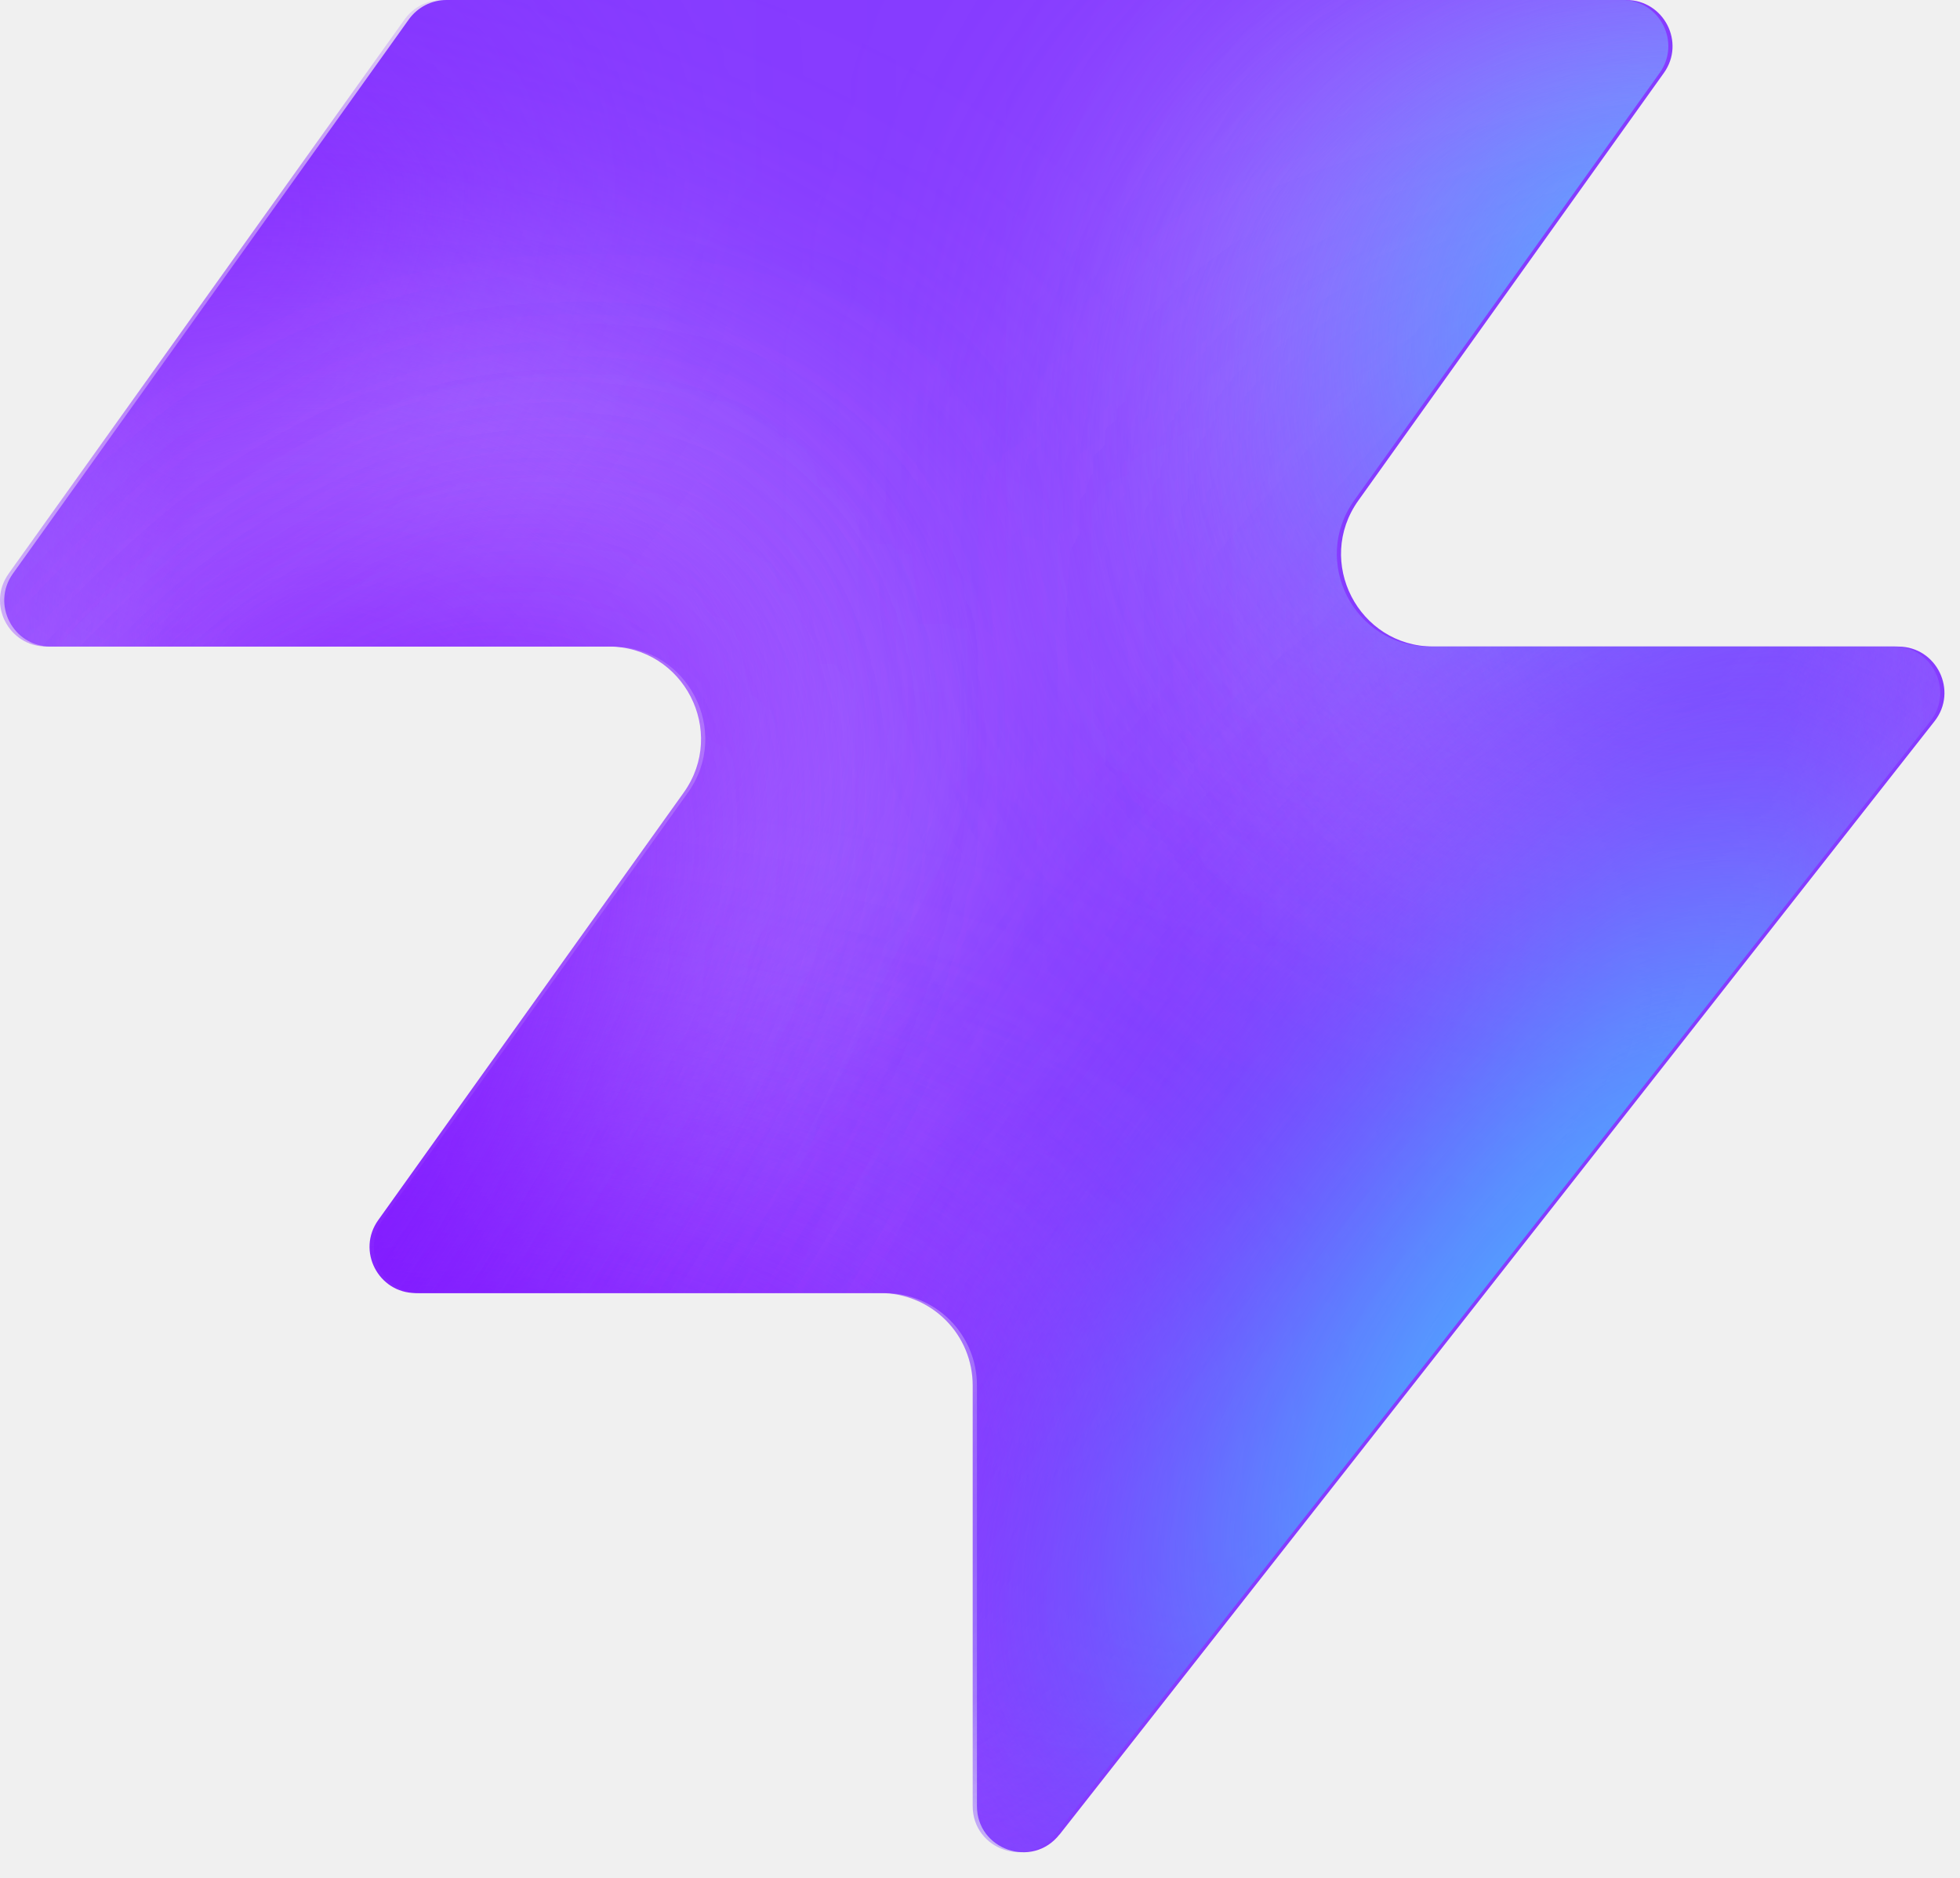
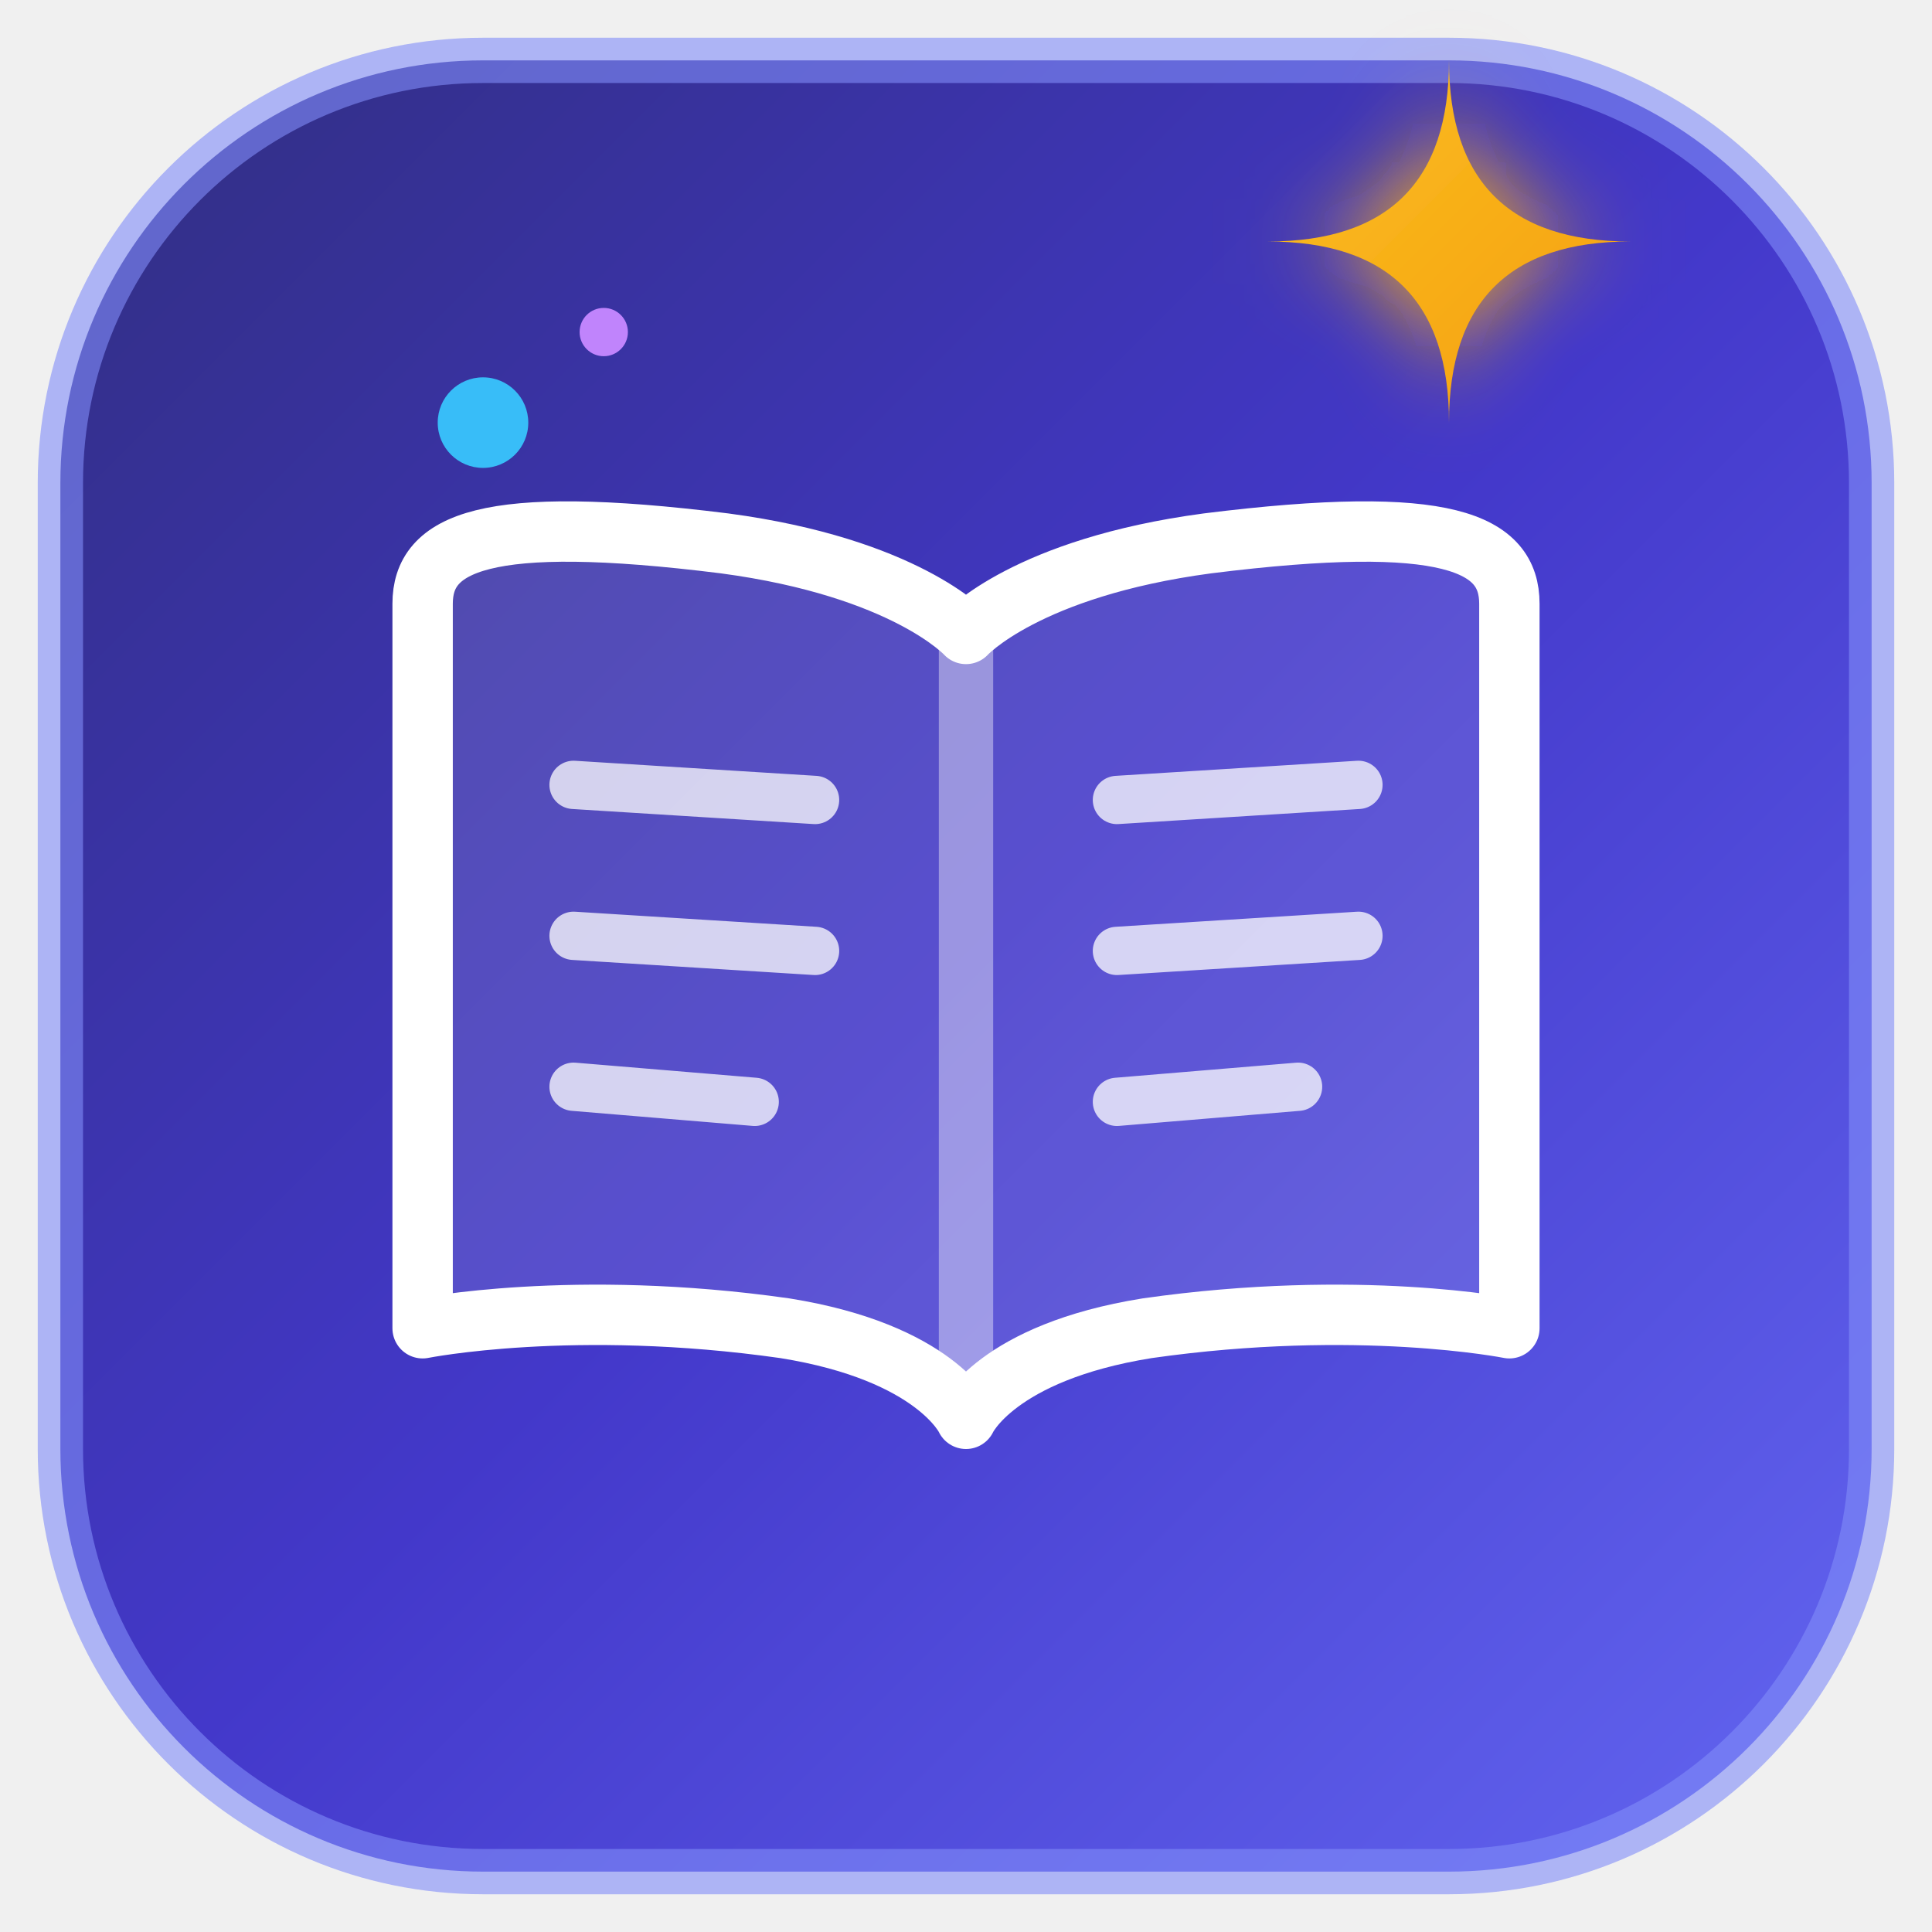
- <svg xmlns="http://www.w3.org/2000/svg" width="48" height="46" fill="none" viewBox="0 0 48 46">
-   <path fill="#863bff" d="M25.946 44.938c-.664.845-2.021.375-2.021-.698V33.937a2.26 2.26 0 0 0-2.262-2.262H10.287c-.92 0-1.456-1.04-.92-1.788l7.48-10.471c1.07-1.497 0-3.578-1.842-3.578H1.237c-.92 0-1.456-1.04-.92-1.788L10.013.474c.214-.297.556-.474.92-.474h28.894c.92 0 1.456 1.04.92 1.788l-7.48 10.471c-1.07 1.498 0 3.579 1.842 3.579h11.377c.943 0 1.473 1.088.89 1.83L25.947 44.94z" style="fill:#863bff;fill:color(display-p3 .525 .23 1);fill-opacity:1" />
-   <mask id="a" width="48" height="46" x="0" y="0" maskUnits="userSpaceOnUse" style="mask-type:alpha">
-     <path fill="#000" d="M25.842 44.938c-.664.844-2.021.375-2.021-.698V33.937a2.26 2.26 0 0 0-2.262-2.262H10.183c-.92 0-1.456-1.04-.92-1.788l7.48-10.471c1.07-1.498 0-3.579-1.842-3.579H1.133c-.92 0-1.456-1.04-.92-1.787L9.91.473c.214-.297.556-.474.92-.474h28.894c.92 0 1.456 1.04.92 1.788l-7.48 10.471c-1.07 1.498 0 3.578 1.842 3.578h11.377c.943 0 1.473 1.088.89 1.832L25.843 44.94z" style="fill:#000;fill-opacity:1" />
-   </mask>
-   <g mask="url(#a)">
-     <g filter="url(#b)">
-       <ellipse cx="5.508" cy="14.704" fill="#ede6ff" rx="5.508" ry="14.704" style="fill:#ede6ff;fill:color(display-p3 .927 .903 1);fill-opacity:1" transform="matrix(.00324 1 1 -.00324 -4.47 31.516)" />
-     </g>
-     <g filter="url(#c)">
-       <ellipse cx="10.399" cy="29.851" fill="#ede6ff" rx="10.399" ry="29.851" style="fill:#ede6ff;fill:color(display-p3 .927 .903 1);fill-opacity:1" transform="matrix(.00324 1 1 -.00324 -39.328 7.883)" />
-     </g>
-     <g filter="url(#d)">
-       <ellipse cx="5.508" cy="30.487" fill="#7e14ff" rx="5.508" ry="30.487" style="fill:#7e14ff;fill:color(display-p3 .492 .077 1);fill-opacity:1" transform="rotate(89.814 -25.913 -14.639)scale(1 -1)" />
-     </g>
-     <g filter="url(#e)">
-       <ellipse cx="5.508" cy="30.599" fill="#7e14ff" rx="5.508" ry="30.599" style="fill:#7e14ff;fill:color(display-p3 .492 .077 1);fill-opacity:1" transform="rotate(89.814 -32.644 -3.334)scale(1 -1)" />
-     </g>
-     <g filter="url(#f)">
-       <ellipse cx="5.508" cy="30.599" fill="#7e14ff" rx="5.508" ry="30.599" style="fill:#7e14ff;fill:color(display-p3 .492 .077 1);fill-opacity:1" transform="matrix(.00324 1 1 -.00324 -34.34 30.47)" />
-     </g>
-     <g filter="url(#g)">
-       <ellipse cx="14.072" cy="22.078" fill="#ede6ff" rx="14.072" ry="22.078" style="fill:#ede6ff;fill:color(display-p3 .927 .903 1);fill-opacity:1" transform="rotate(93.35 24.506 48.493)scale(-1 1)" />
-     </g>
-     <g filter="url(#h)">
-       <ellipse cx="3.47" cy="21.501" fill="#7e14ff" rx="3.47" ry="21.501" style="fill:#7e14ff;fill:color(display-p3 .492 .077 1);fill-opacity:1" transform="rotate(89.009 28.708 47.59)scale(-1 1)" />
-     </g>
-     <g filter="url(#i)">
-       <ellipse cx="3.47" cy="21.501" fill="#7e14ff" rx="3.47" ry="21.501" style="fill:#7e14ff;fill:color(display-p3 .492 .077 1);fill-opacity:1" transform="rotate(89.009 28.708 47.59)scale(-1 1)" />
-     </g>
-     <g filter="url(#j)">
-       <ellipse cx=".387" cy="8.972" fill="#7e14ff" rx="4.407" ry="29.108" style="fill:#7e14ff;fill:color(display-p3 .492 .077 1);fill-opacity:1" transform="rotate(39.51 .387 8.972)" />
-     </g>
-     <g filter="url(#k)">
-       <ellipse cx="47.523" cy="-6.092" fill="#7e14ff" rx="4.407" ry="29.108" style="fill:#7e14ff;fill:color(display-p3 .492 .077 1);fill-opacity:1" transform="rotate(37.892 47.523 -6.092)" />
-     </g>
-     <g filter="url(#l)">
-       <ellipse cx="41.412" cy="6.333" fill="#47bfff" rx="5.971" ry="9.665" style="fill:#47bfff;fill:color(display-p3 .28 .748 1);fill-opacity:1" transform="rotate(37.892 41.412 6.333)" />
-     </g>
-     <g filter="url(#m)">
-       <ellipse cx="-1.879" cy="38.332" fill="#7e14ff" rx="4.407" ry="29.108" style="fill:#7e14ff;fill:color(display-p3 .492 .077 1);fill-opacity:1" transform="rotate(37.892 -1.88 38.332)" />
-     </g>
-     <g filter="url(#n)">
-       <ellipse cx="-1.879" cy="38.332" fill="#7e14ff" rx="4.407" ry="29.108" style="fill:#7e14ff;fill:color(display-p3 .492 .077 1);fill-opacity:1" transform="rotate(37.892 -1.88 38.332)" />
-     </g>
-     <g filter="url(#o)">
-       <ellipse cx="35.651" cy="29.907" fill="#7e14ff" rx="4.407" ry="29.108" style="fill:#7e14ff;fill:color(display-p3 .492 .077 1);fill-opacity:1" transform="rotate(37.892 35.651 29.907)" />
-     </g>
-     <g filter="url(#p)">
-       <ellipse cx="38.418" cy="32.4" fill="#47bfff" rx="5.971" ry="15.297" style="fill:#47bfff;fill:color(display-p3 .28 .748 1);fill-opacity:1" transform="rotate(37.892 38.418 32.4)" />
-     </g>
-   </g>
+ <svg xmlns="http://www.w3.org/2000/svg" viewBox="0 0 64 64" width="64" height="64">
  <defs>
-     <filter id="b" width="60.045" height="41.654" x="-19.77" y="16.149" color-interpolation-filters="sRGB" filterUnits="userSpaceOnUse">
-       <feFlood flood-opacity="0" result="BackgroundImageFix" />
-       <feBlend in="SourceGraphic" in2="BackgroundImageFix" result="shape" />
-       <feGaussianBlur result="effect1_foregroundBlur_2002_17158" stdDeviation="7.659" />
-     </filter>
-     <filter id="c" width="90.34" height="51.437" x="-54.613" y="-7.533" color-interpolation-filters="sRGB" filterUnits="userSpaceOnUse">
-       <feFlood flood-opacity="0" result="BackgroundImageFix" />
-       <feBlend in="SourceGraphic" in2="BackgroundImageFix" result="shape" />
-       <feGaussianBlur result="effect1_foregroundBlur_2002_17158" stdDeviation="7.659" />
-     </filter>
-     <filter id="d" width="79.355" height="29.4" x="-49.64" y="2.03" color-interpolation-filters="sRGB" filterUnits="userSpaceOnUse">
-       <feFlood flood-opacity="0" result="BackgroundImageFix" />
-       <feBlend in="SourceGraphic" in2="BackgroundImageFix" result="shape" />
-       <feGaussianBlur result="effect1_foregroundBlur_2002_17158" stdDeviation="4.596" />
-     </filter>
-     <filter id="e" width="79.579" height="29.4" x="-45.045" y="20.029" color-interpolation-filters="sRGB" filterUnits="userSpaceOnUse">
-       <feFlood flood-opacity="0" result="BackgroundImageFix" />
-       <feBlend in="SourceGraphic" in2="BackgroundImageFix" result="shape" />
-       <feGaussianBlur result="effect1_foregroundBlur_2002_17158" stdDeviation="4.596" />
-     </filter>
-     <filter id="f" width="79.579" height="29.4" x="-43.513" y="21.178" color-interpolation-filters="sRGB" filterUnits="userSpaceOnUse">
-       <feFlood flood-opacity="0" result="BackgroundImageFix" />
-       <feBlend in="SourceGraphic" in2="BackgroundImageFix" result="shape" />
-       <feGaussianBlur result="effect1_foregroundBlur_2002_17158" stdDeviation="4.596" />
-     </filter>
-     <filter id="g" width="74.749" height="58.852" x="15.756" y="-17.901" color-interpolation-filters="sRGB" filterUnits="userSpaceOnUse">
-       <feFlood flood-opacity="0" result="BackgroundImageFix" />
-       <feBlend in="SourceGraphic" in2="BackgroundImageFix" result="shape" />
-       <feGaussianBlur result="effect1_foregroundBlur_2002_17158" stdDeviation="7.659" />
-     </filter>
-     <filter id="h" width="61.377" height="25.362" x="23.548" y="2.284" color-interpolation-filters="sRGB" filterUnits="userSpaceOnUse">
-       <feFlood flood-opacity="0" result="BackgroundImageFix" />
-       <feBlend in="SourceGraphic" in2="BackgroundImageFix" result="shape" />
-       <feGaussianBlur result="effect1_foregroundBlur_2002_17158" stdDeviation="4.596" />
-     </filter>
-     <filter id="i" width="61.377" height="25.362" x="23.548" y="2.284" color-interpolation-filters="sRGB" filterUnits="userSpaceOnUse">
-       <feFlood flood-opacity="0" result="BackgroundImageFix" />
-       <feBlend in="SourceGraphic" in2="BackgroundImageFix" result="shape" />
-       <feGaussianBlur result="effect1_foregroundBlur_2002_17158" stdDeviation="4.596" />
-     </filter>
-     <filter id="j" width="56.045" height="63.649" x="-27.636" y="-22.853" color-interpolation-filters="sRGB" filterUnits="userSpaceOnUse">
-       <feFlood flood-opacity="0" result="BackgroundImageFix" />
-       <feBlend in="SourceGraphic" in2="BackgroundImageFix" result="shape" />
-       <feGaussianBlur result="effect1_foregroundBlur_2002_17158" stdDeviation="4.596" />
-     </filter>
-     <filter id="k" width="54.814" height="64.646" x="20.116" y="-38.415" color-interpolation-filters="sRGB" filterUnits="userSpaceOnUse">
-       <feFlood flood-opacity="0" result="BackgroundImageFix" />
-       <feBlend in="SourceGraphic" in2="BackgroundImageFix" result="shape" />
-       <feGaussianBlur result="effect1_foregroundBlur_2002_17158" stdDeviation="4.596" />
-     </filter>
-     <filter id="l" width="33.541" height="35.313" x="24.641" y="-11.323" color-interpolation-filters="sRGB" filterUnits="userSpaceOnUse">
-       <feFlood flood-opacity="0" result="BackgroundImageFix" />
-       <feBlend in="SourceGraphic" in2="BackgroundImageFix" result="shape" />
-       <feGaussianBlur result="effect1_foregroundBlur_2002_17158" stdDeviation="4.596" />
-     </filter>
-     <filter id="m" width="54.814" height="64.646" x="-29.286" y="6.009" color-interpolation-filters="sRGB" filterUnits="userSpaceOnUse">
-       <feFlood flood-opacity="0" result="BackgroundImageFix" />
-       <feBlend in="SourceGraphic" in2="BackgroundImageFix" result="shape" />
-       <feGaussianBlur result="effect1_foregroundBlur_2002_17158" stdDeviation="4.596" />
-     </filter>
-     <filter id="n" width="54.814" height="64.646" x="-29.286" y="6.009" color-interpolation-filters="sRGB" filterUnits="userSpaceOnUse">
-       <feFlood flood-opacity="0" result="BackgroundImageFix" />
-       <feBlend in="SourceGraphic" in2="BackgroundImageFix" result="shape" />
-       <feGaussianBlur result="effect1_foregroundBlur_2002_17158" stdDeviation="4.596" />
-     </filter>
-     <filter id="o" width="54.814" height="64.646" x="8.244" y="-2.416" color-interpolation-filters="sRGB" filterUnits="userSpaceOnUse">
-       <feFlood flood-opacity="0" result="BackgroundImageFix" />
-       <feBlend in="SourceGraphic" in2="BackgroundImageFix" result="shape" />
-       <feGaussianBlur result="effect1_foregroundBlur_2002_17158" stdDeviation="4.596" />
-     </filter>
-     <filter id="p" width="39.409" height="43.623" x="18.713" y="10.588" color-interpolation-filters="sRGB" filterUnits="userSpaceOnUse">
-       <feFlood flood-opacity="0" result="BackgroundImageFix" />
-       <feBlend in="SourceGraphic" in2="BackgroundImageFix" result="shape" />
-       <feGaussianBlur result="effect1_foregroundBlur_2002_17158" stdDeviation="4.596" />
+     <linearGradient id="rs-bg-grad" x1="0%" y1="0%" x2="100%" y2="100%">
+       <stop offset="0%" stop-color="#312e81" />
+       <stop offset="50%" stop-color="#4338ca" />
+       <stop offset="100%" stop-color="#6366f1" />
+     </linearGradient>
+     <linearGradient id="rs-accent-grad" x1="0%" y1="0%" x2="100%" y2="100%">
+       <stop offset="0%" stop-color="#38bdf8" />
+       <stop offset="50%" stop-color="#818cf8" />
+       <stop offset="100%" stop-color="#c084fc" />
+     </linearGradient>
+     <linearGradient id="rs-spark-grad" x1="0%" y1="0%" x2="100%" y2="100%">
+       <stop offset="0%" stop-color="#fbbf24" />
+       <stop offset="100%" stop-color="#f59e0b" />
+     </linearGradient>
+     <filter id="rs-glow" x="-20%" y="-20%" width="140%" height="140%">
+       <feGaussianBlur stdDeviation="1.5" result="blur" />
+       <feComposite in="SourceGraphic" in2="blur" operator="over" />
    </filter>
  </defs>
+   <rect x="2" y="2" width="60" height="60" rx="14" fill="url(#rs-bg-grad)" stroke="#818cf8" stroke-width="1.5" stroke-opacity="0.6" />
+   <path d="M14 44 V20 C14 18 16 17 24 18 C30 18.8 32 21 32 21 C32 21 34 18.8 40 18 C48 17 50 18 50 20 V44 C50 44 45 43 38 44 C33 44.8 32 47 32 47 C32 47 31 44.8 26 44 C19 43 14 44 14 44 Z" fill="#ffffff" fill-opacity="0.12" stroke="#ffffff" stroke-width="2" stroke-linecap="round" stroke-linejoin="round" />
+   <line x1="32" y1="21" x2="32" y2="47" stroke="#ffffff" stroke-width="1.8" stroke-opacity="0.4" stroke-linecap="round" />
+   <line x1="19" y1="26" x2="27" y2="26.5" stroke="#ffffff" stroke-width="1.6" stroke-linecap="round" stroke-opacity="0.75" />
+   <line x1="19" y1="31" x2="27" y2="31.5" stroke="#ffffff" stroke-width="1.6" stroke-linecap="round" stroke-opacity="0.75" />
+   <line x1="19" y1="36" x2="25" y2="36.5" stroke="#ffffff" stroke-width="1.6" stroke-linecap="round" stroke-opacity="0.75" />
+   <line x1="37" y1="26.5" x2="45" y2="26" stroke="#ffffff" stroke-width="1.6" stroke-linecap="round" stroke-opacity="0.75" />
+   <line x1="37" y1="31.5" x2="45" y2="31" stroke="#ffffff" stroke-width="1.6" stroke-linecap="round" stroke-opacity="0.75" />
+   <line x1="37" y1="36.5" x2="43" y2="36" stroke="#ffffff" stroke-width="1.6" stroke-linecap="round" stroke-opacity="0.75" />
+   <path d="M48 14 C48 10 50 8 54 8 C50 8 48 6 48 2 C48 6 46 8 42 8 C46 8 48 10 48 14 Z" fill="url(#rs-spark-grad)" filter="url(#rs-glow)" />
+   <circle cx="16" cy="14" r="1.5" fill="#38bdf8" />
+   <circle cx="20" cy="11" r="0.8" fill="#c084fc" />
</svg>
